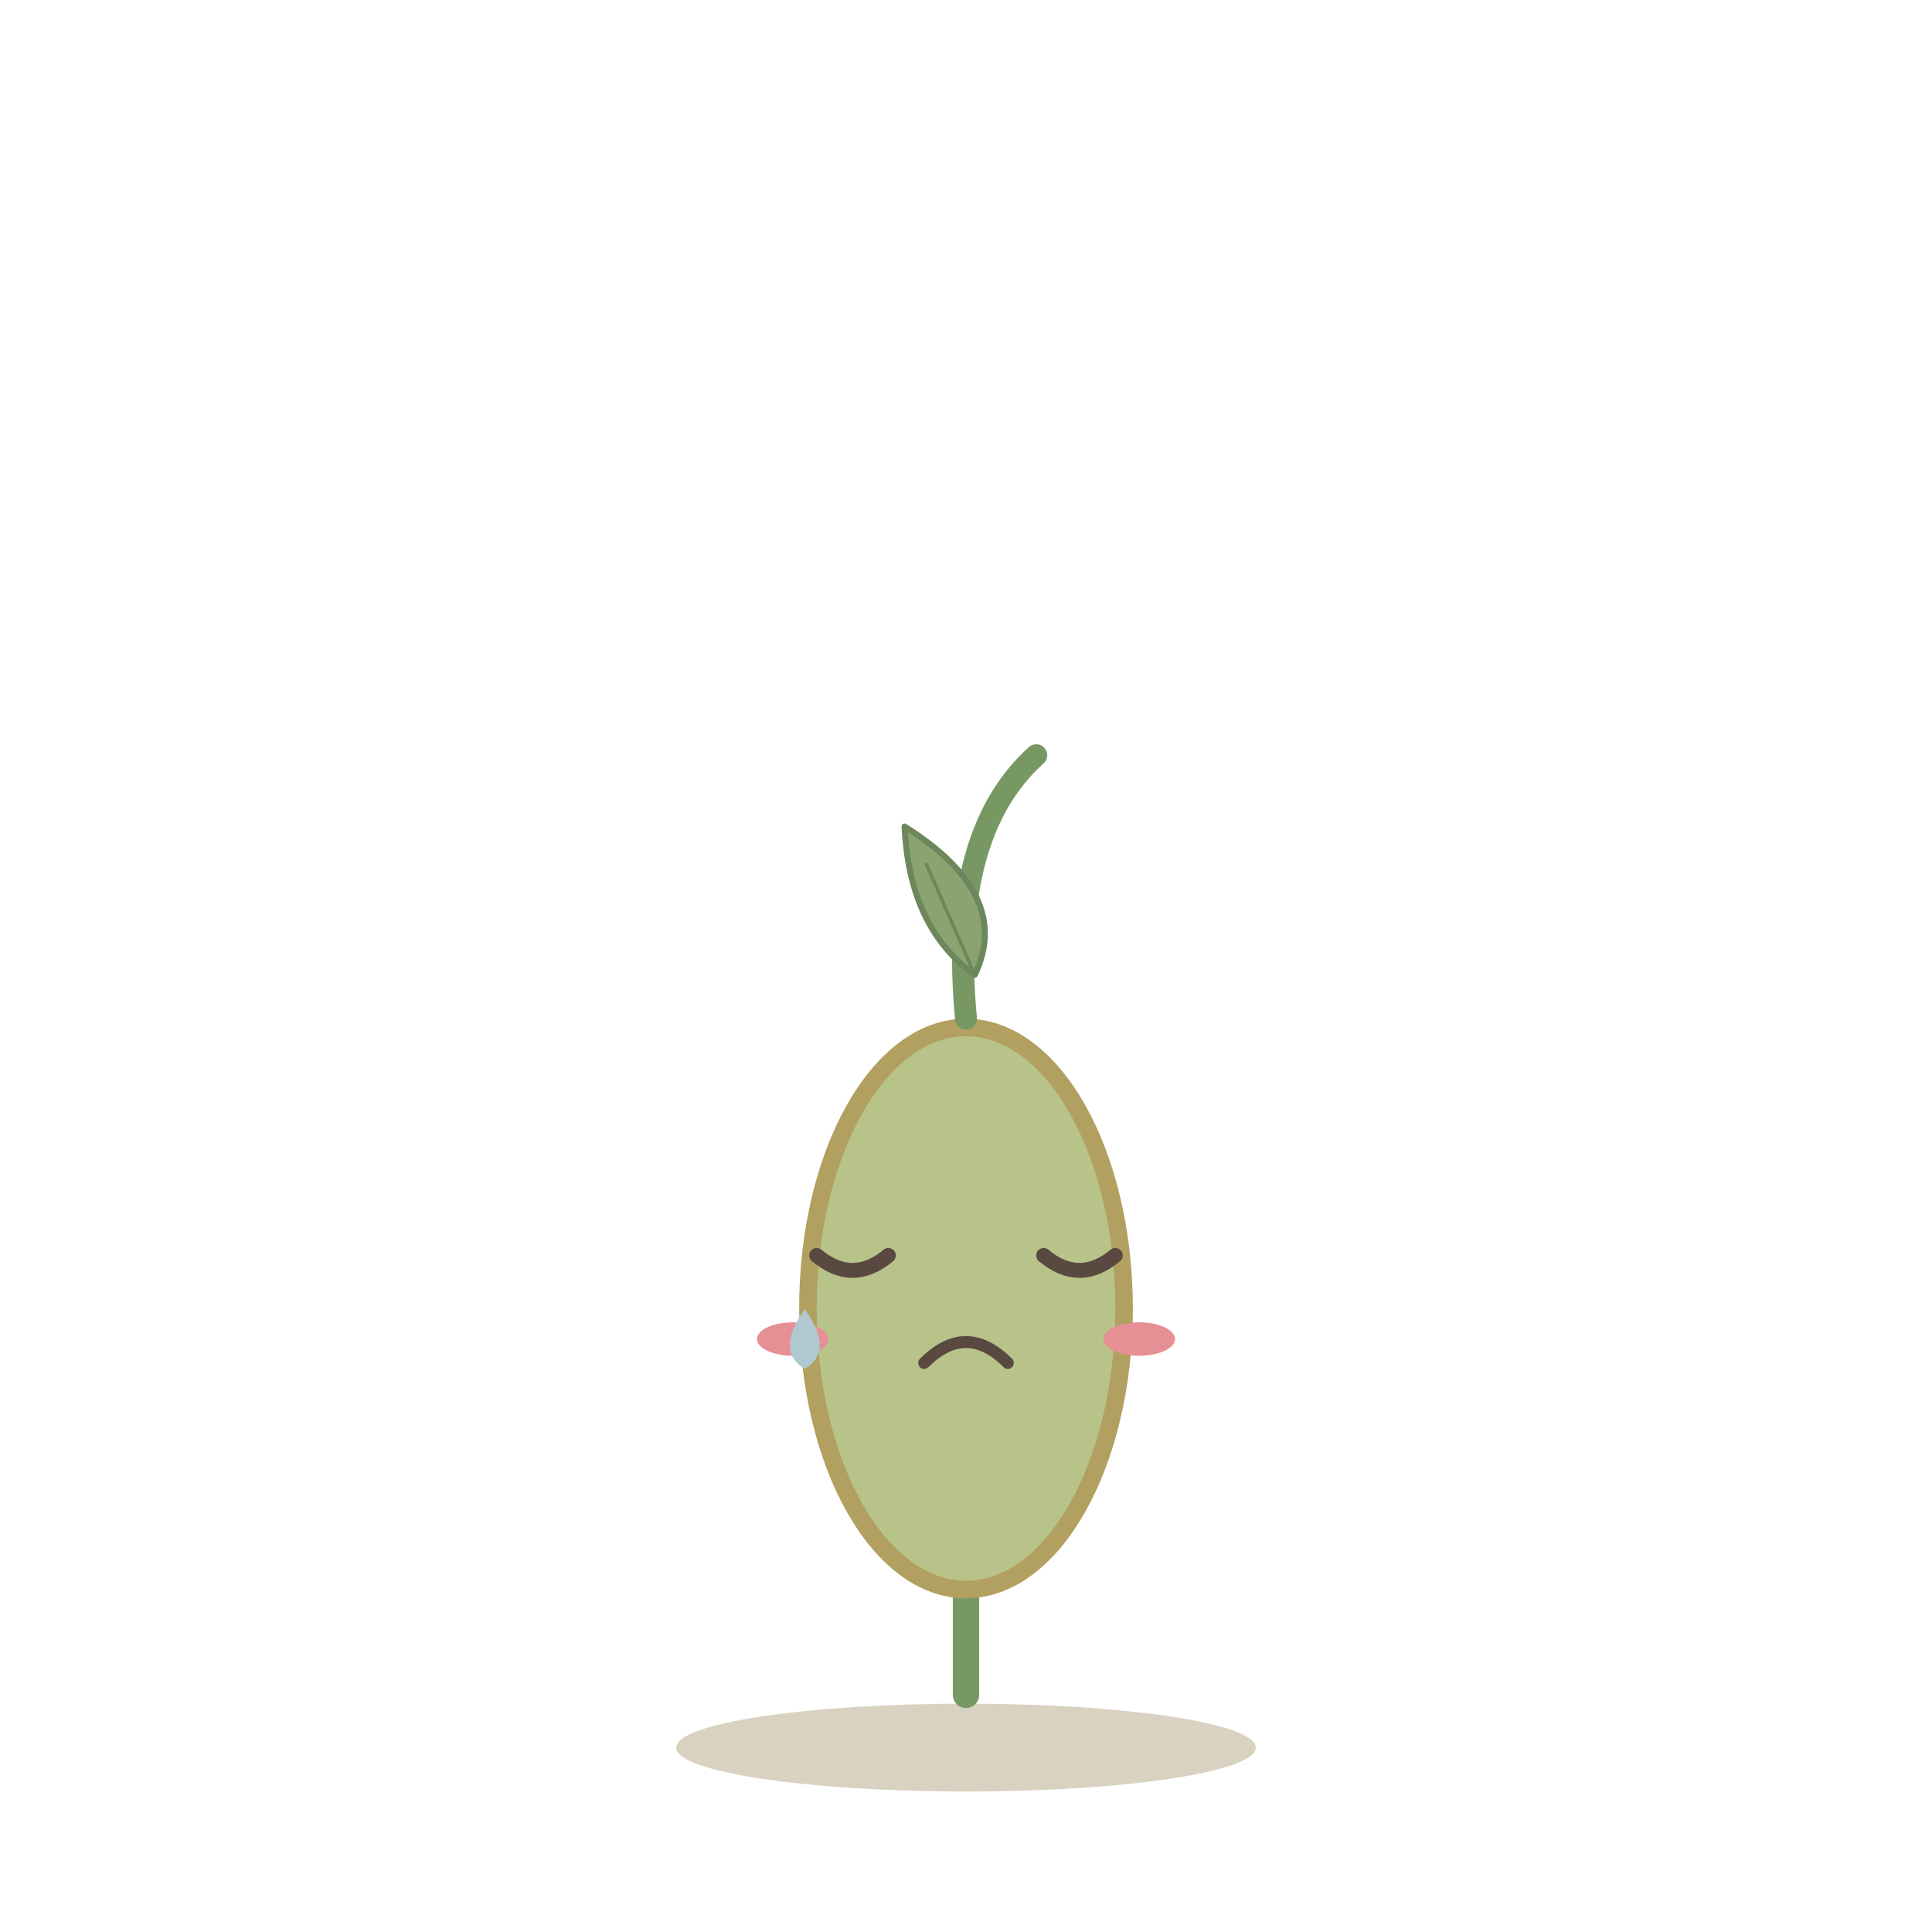
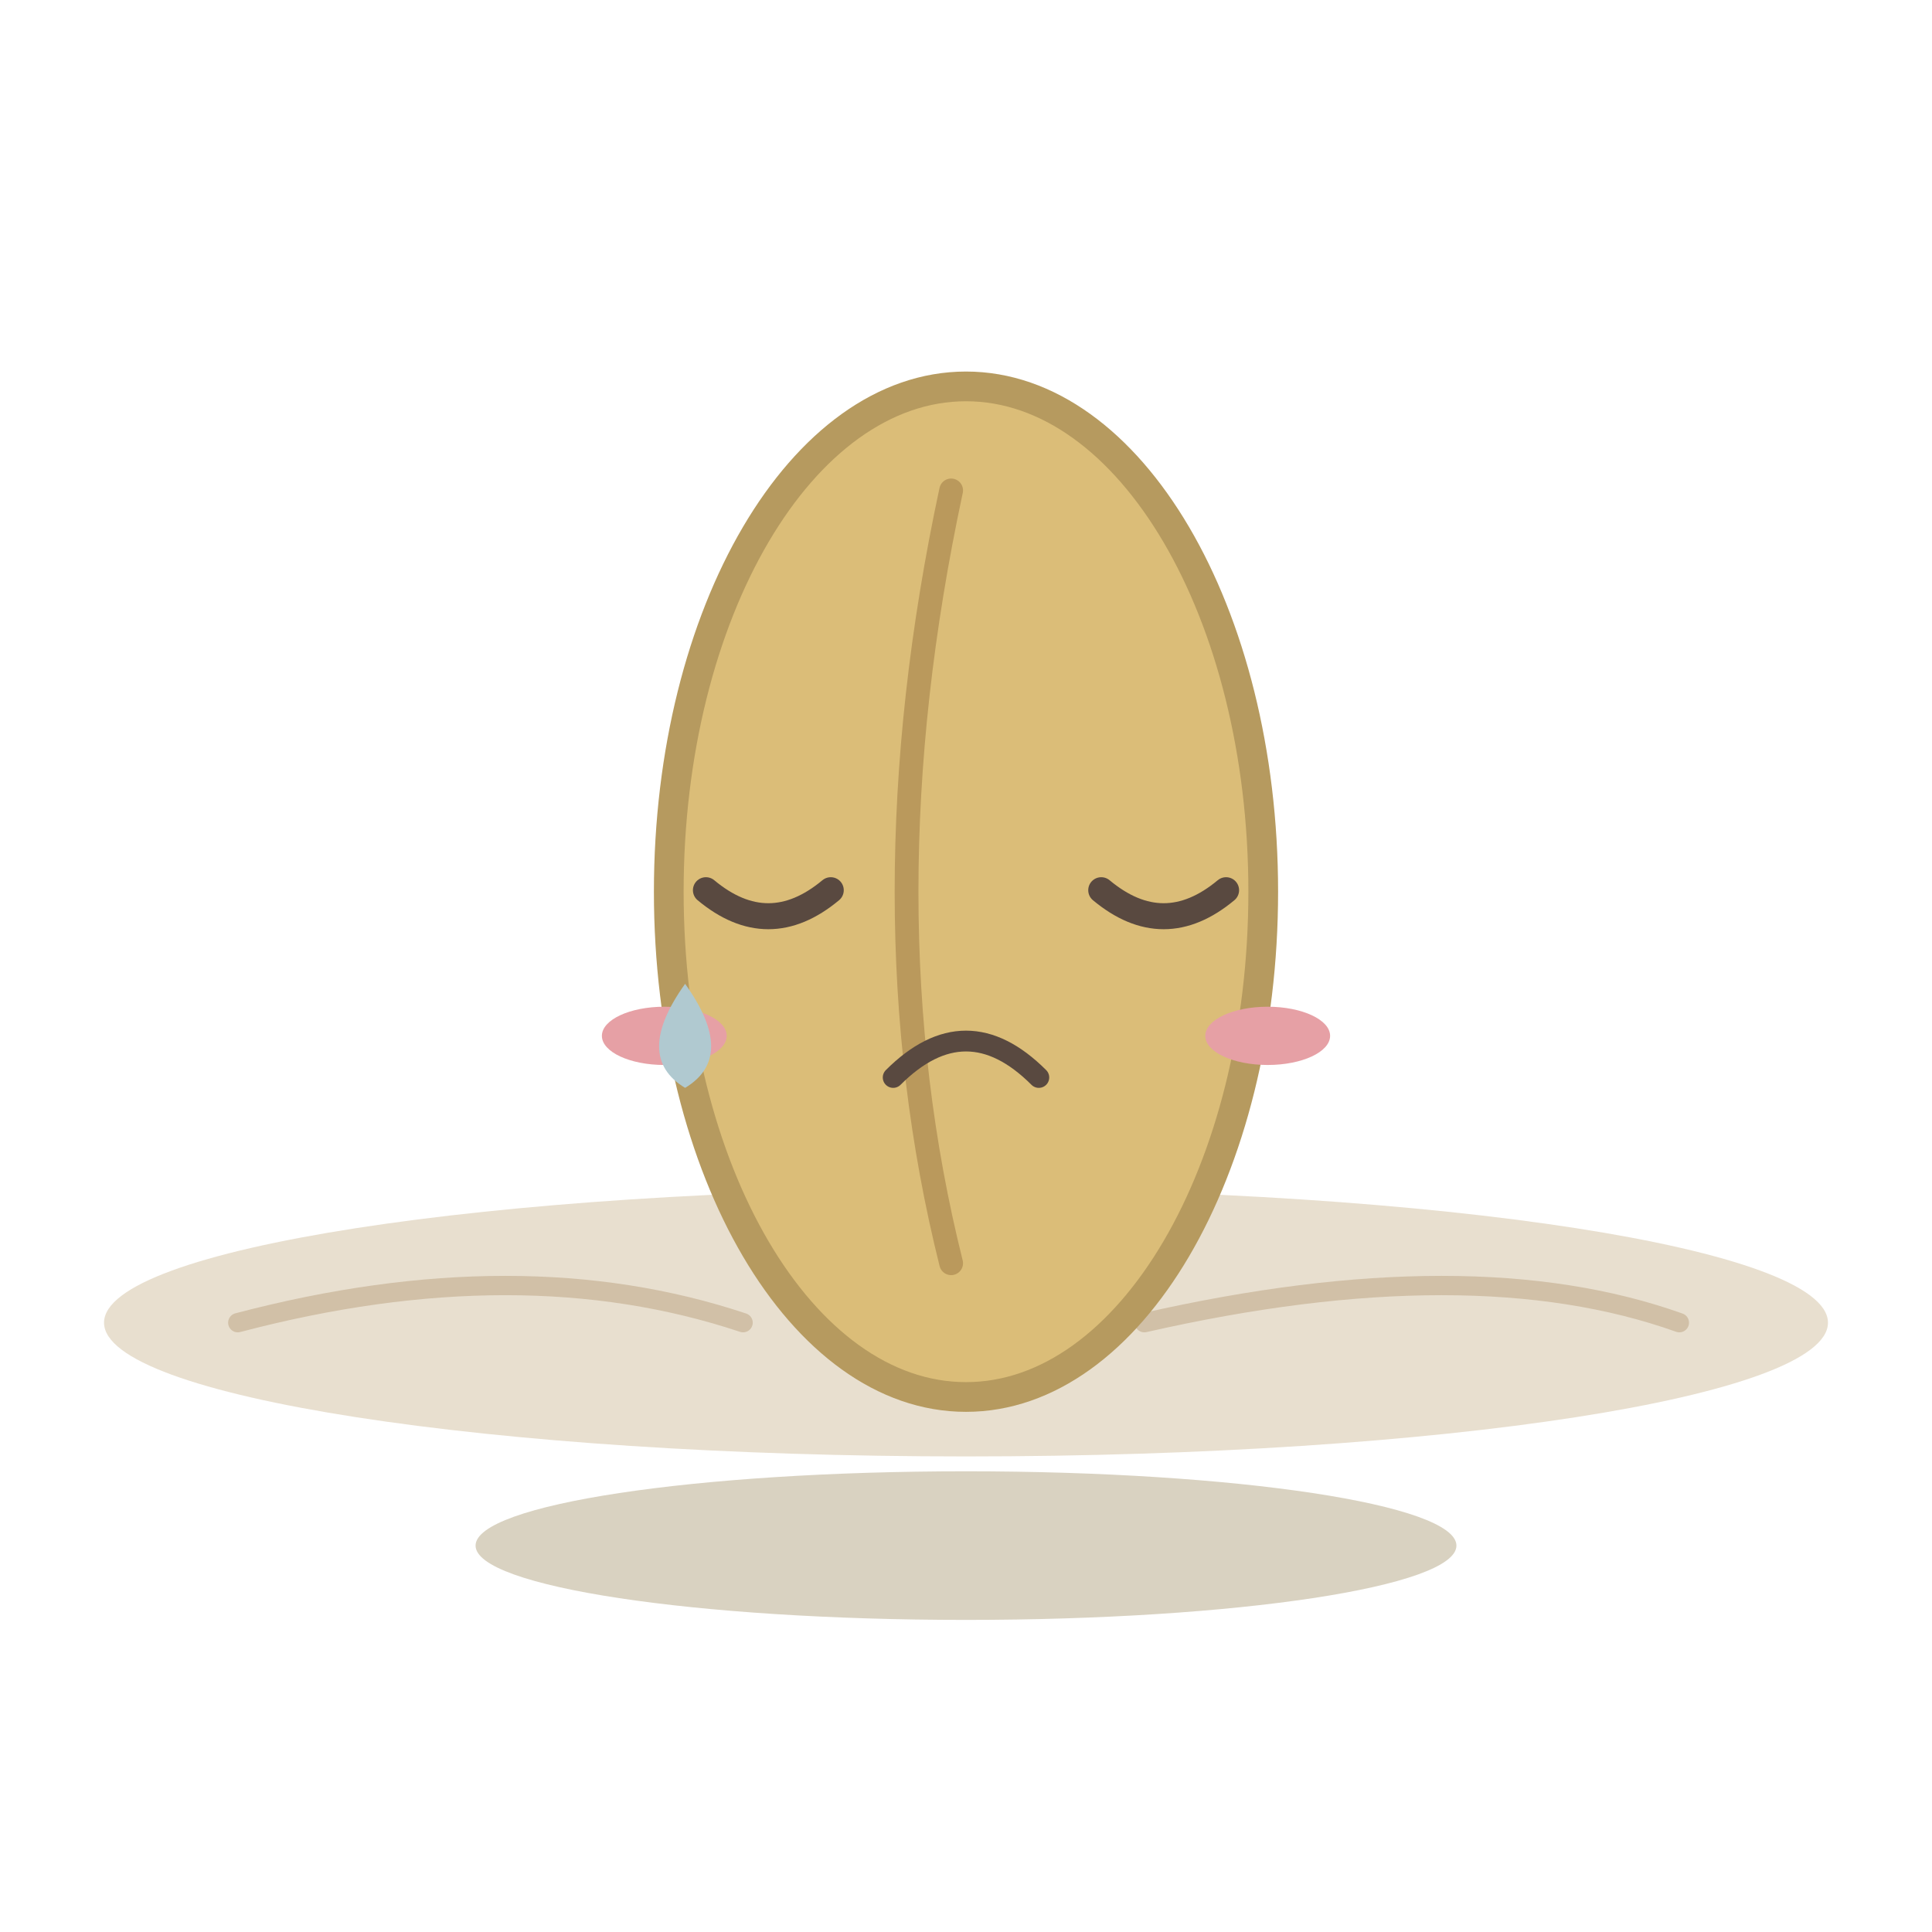
- <svg xmlns="http://www.w3.org/2000/svg" width="220" height="220" viewBox="0 0 220 220" role="img" data-character="barley" data-stage="1">
+ <svg xmlns="http://www.w3.org/2000/svg" width="220" height="220" viewBox="45 95 130 130" role="img" data-character="barley" data-stage="1">
  <ellipse cx="110" cy="199" rx="33" ry="5" fill="#d9d2c1" stroke="none" stroke-width="2" />
-   <path d="M110 161V193" fill="none" stroke="#789863" stroke-width="3" stroke-linecap="round" stroke-linejoin="round" />
-   <ellipse cx="110" cy="149" rx="18" ry="32" fill="#b7c389" stroke="#b2a061" stroke-width="2" />
-   <path d="M110 116q-2-21 8-30" fill="none" stroke="#789863" stroke-width="2.5" stroke-linecap="round" stroke-linejoin="round" />
-   <g transform="translate(111 111) rotate(-30) scale(0.38)">
-     <path d="M0 0Q-10-22 4-49Q22-15 0 0Z" fill="#8aa370" stroke="#6c875b" stroke-width="1.8" stroke-linecap="round" stroke-linejoin="round" />
-     <path d="M0 0 4-36" fill="none" stroke="#6c875b" stroke-width="1" stroke-linecap="round" stroke-linejoin="round" />
-   </g>
-   <g transform="translate(110 145) scale(0.68)">
-     <path d="M-25-3q6 5 12 0m26 0q6 5 12 0" fill="none" stroke="#594940" stroke-width="2.5" stroke-linecap="round" stroke-linejoin="round" />
+   <ellipse cx="110" cy="184" rx="58" ry="9" fill="#e8dfcf" stroke="none" stroke-width="2" />
+   <path d="M61 184q19-5 34 0m27 0q22-5 36 0" fill="none" stroke="#d1c0a7" stroke-width="1.3" stroke-linecap="round" stroke-linejoin="round" />
+   <ellipse cx="110" cy="155" rx="20" ry="34" fill="#dbbd78" stroke="#b69a5f" stroke-width="2" />
+   <path d="M109 128q-6 28 0 52" fill="none" stroke="#ba995c" stroke-width="1.6" stroke-linecap="round" stroke-linejoin="round" />
+   <g transform="translate(110 157) scale(0.7)">
+     <g class="sproutEyes">
+       <path d="M-25-3q6 5 12 0m26 0q6 5 12 0" fill="none" stroke="#594940" stroke-width="2.5" stroke-linecap="round" stroke-linejoin="round" />
+     </g>
    <path d="M-7 15q7-7 14 0" fill="none" stroke="#594940" stroke-width="2" stroke-linecap="round" stroke-linejoin="round" />
-     <ellipse cx="-29" cy="11" rx="6" ry="2.8" fill="#e68f95" stroke="none" stroke-width="2" />
-     <ellipse cx="29" cy="11" rx="6" ry="2.8" fill="#e68f95" stroke="none" stroke-width="2" />
+     <ellipse cx="-29" cy="11" rx="6" ry="2.8" fill="#e6a0a5" stroke="none" stroke-width="2" />
+     <ellipse cx="29" cy="11" rx="6" ry="2.8" fill="#e6a0a5" stroke="none" stroke-width="2" />
    <path d="M-27 6q-5 7 0 10q5-3 0-10Z" fill="#b0c9d0" stroke="none" stroke-width="2.4" stroke-linecap="round" stroke-linejoin="round" />
  </g>
</svg>
